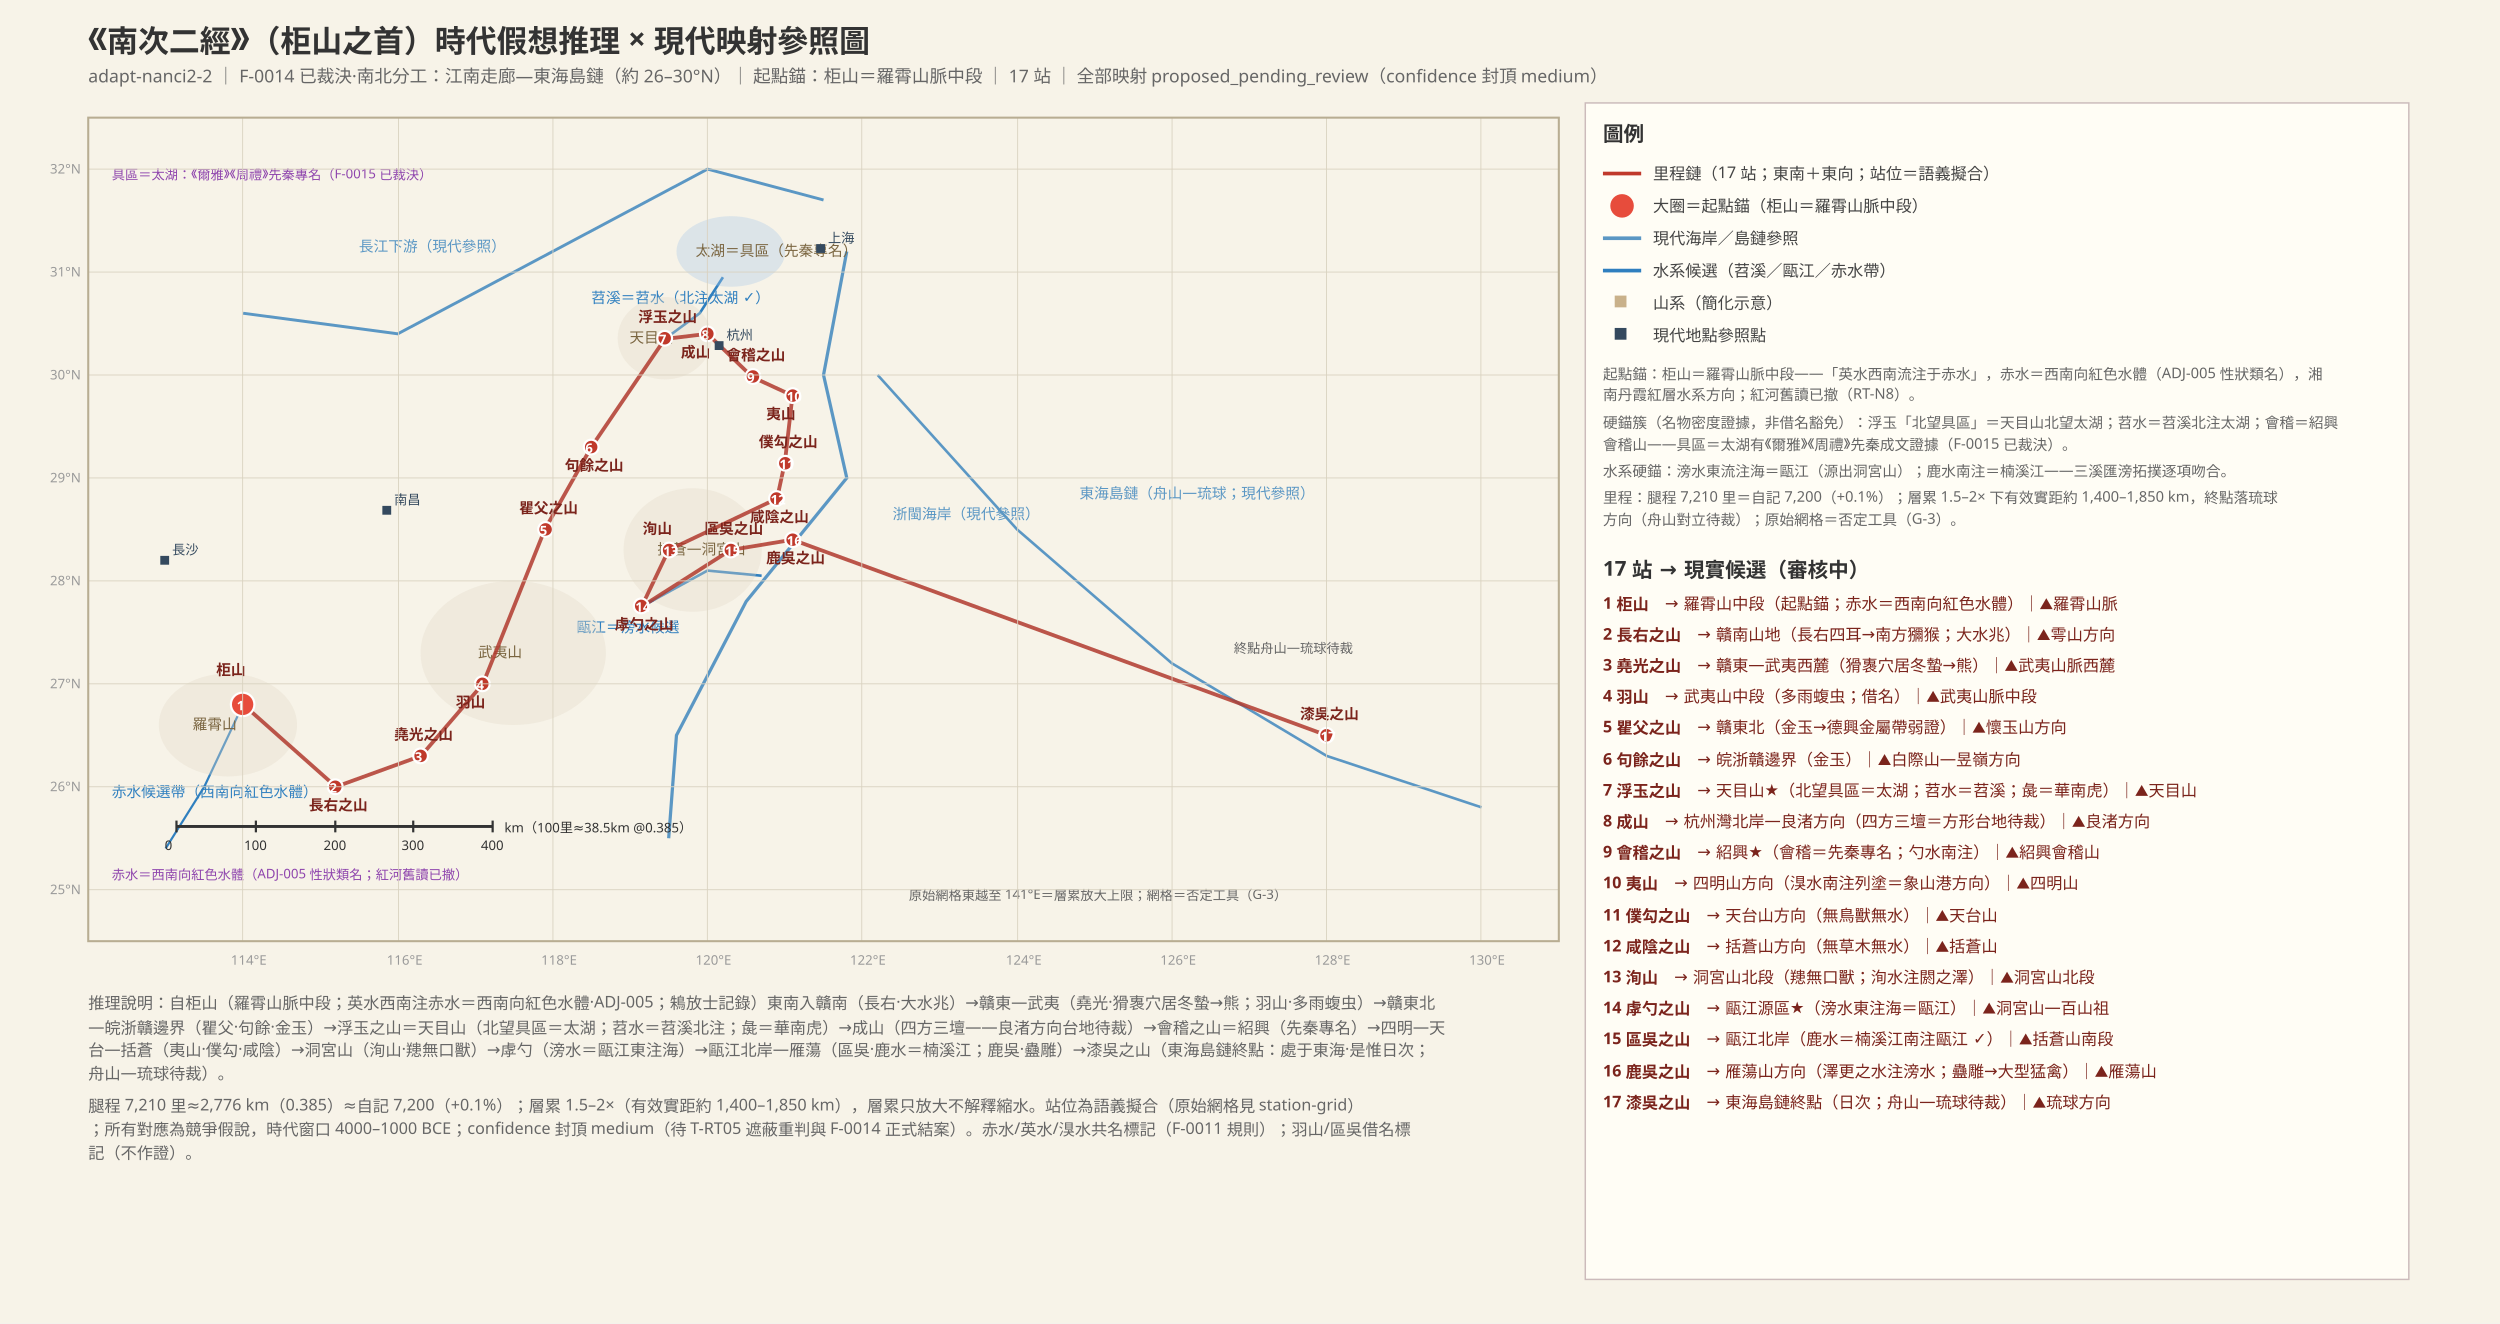
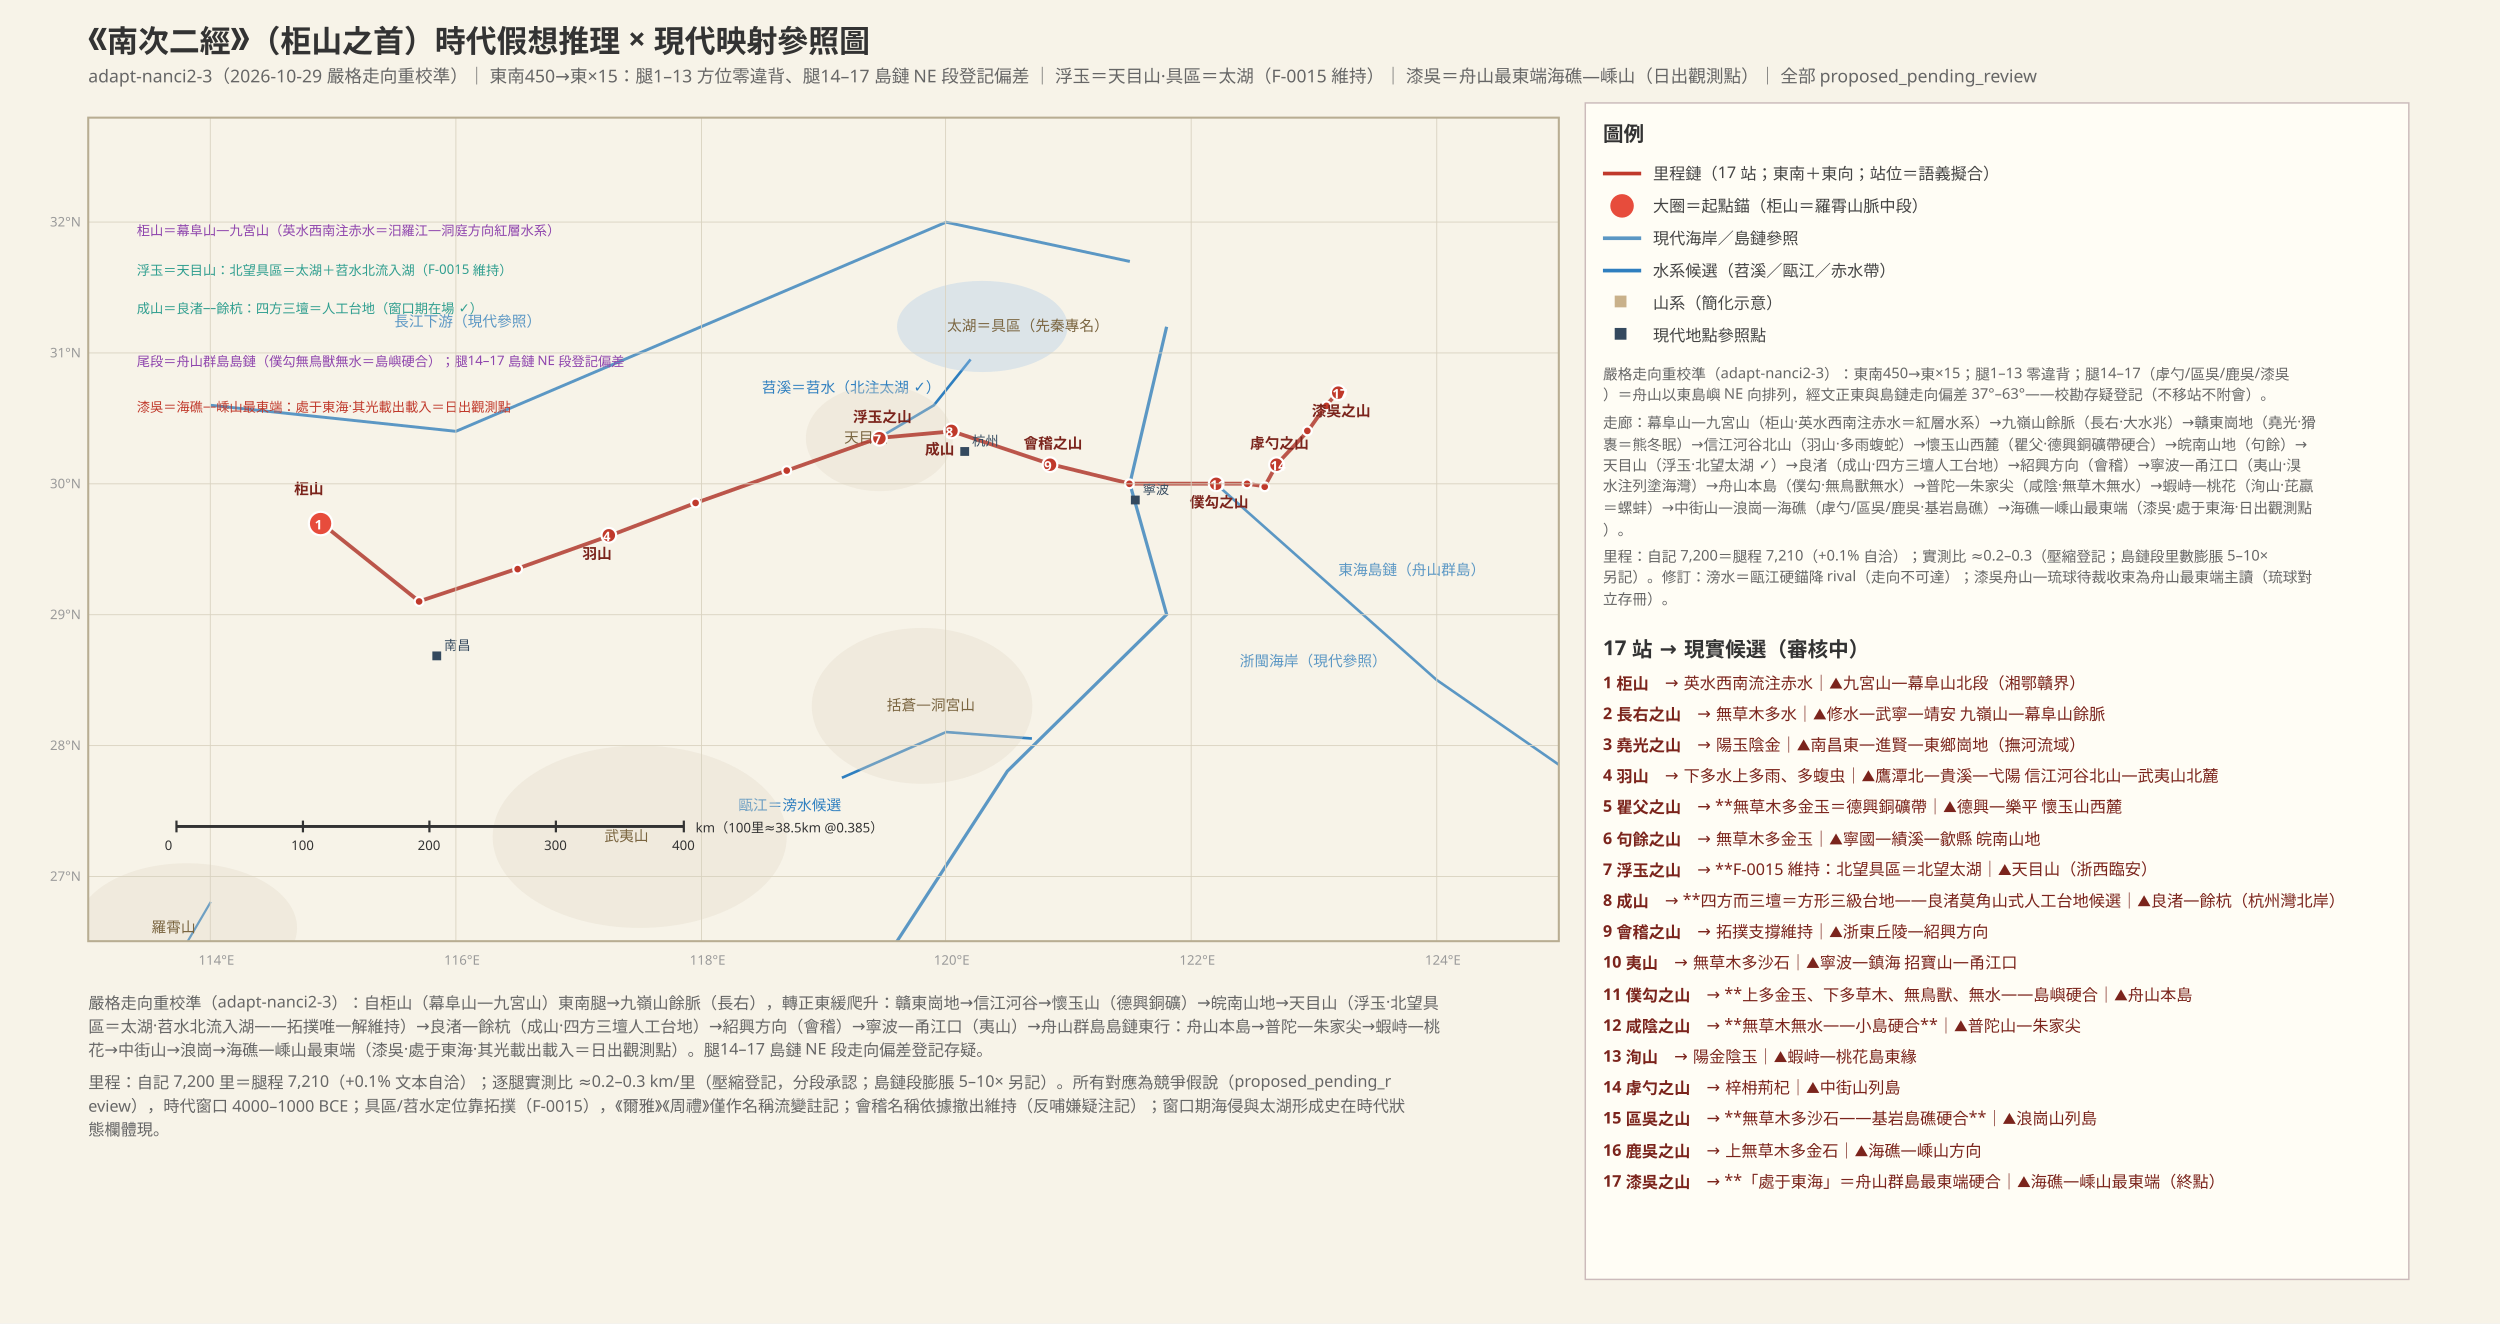
<svg xmlns="http://www.w3.org/2000/svg" width="1700" height="900" font-family="PingFang SC, Hiragino Sans GB, Microsoft YaHei, sans-serif">
  <rect width="1700" height="900" fill="#f7f3e8" />
  <defs>
    <marker id="arr" markerWidth="8" markerHeight="8" refX="7" refY="3" orient="auto">
      <path d="M0,0 L7,3 L0,6 Z" fill="#555" />
    </marker>
    <pattern id="sand" width="8" height="8" patternUnits="userSpaceOnUse">
      <rect width="8" height="8" fill="#efe3c0" />
      <circle cx="2" cy="2" r="0.8" fill="#d6b96a" />
      <circle cx="6" cy="6" r="0.8" fill="#d6b96a" />
    </pattern>
    <clipPath id="mapclip">
      <rect x="60" y="80" width="1000" height="560" />
    </clipPath>
  </defs>
  <text x="60" y="34" font-size="21" font-weight="bold" fill="#333">《南次二經》（柜山之首）時代假想推理 × 現代映射參照圖</text>
-   <text x="60" y="56" font-size="12" fill="#666">adapt-nanci2-2 ｜ F-0014 已裁決·南北分工：江南走廊—東海島鏈（約 26–30°N）｜ 起點錨：柜山＝羅霄山脈中段 ｜ 17 站 ｜ 全部映射 proposed_pending_review（confidence 封頂 medium）</text>
+   <text x="60" y="56" font-size="12" fill="#666">adapt-nanci2-3（2026-10-29 嚴格走向重校準）｜ 東南450→東×15：腿1–13 方位零違背、腿14–17 島鏈 NE 段登記偏差 ｜ 浮玉＝天目山·具區＝太湖（F-0015 維持）｜ 漆吳＝舟山最東端海礁—嵊山（日出觀測點）｜ 全部 proposed_pending_review</text>
  <g clip-path="url(#mapclip)">
-     <polyline points="165.3,213.0 270.5,227.0 375.8,171.0 481.1,115.0 560.0,136.0" fill="none" stroke="#5b97c4" stroke-width="2" />
-     <text x="244" y="171" font-size="10" fill="#5b97c4">長江下游（現代參照）</text>
-     <polyline points="575.8,171.0 560.0,255.0 575.8,325.0 507.4,409.0 460.0,500.0 454.7,570.0" fill="none" stroke="#5b97c4" stroke-width="2.2" />
-     <text x="607" y="353" font-size="10" fill="#5b97c4">浙閩海岸（現代參照）</text>
-     <polyline points="596.8,255.0 691.6,360.0 796.8,451.0 902.1,514.0 1007.4,549.0" fill="none" stroke="#5b97c4" stroke-width="1.8" />
-     <text x="734" y="339" font-size="10" fill="#5b97c4">東海島鏈（舟山—琉球；現代參照）</text>
-     <polyline points="436.3,412.5 481.1,388.0 517.9,391.5" fill="none" stroke="#2f7fbf" stroke-width="1.8" />
-     <text x="392" y="430" font-size="10" fill="#2f7fbf">甌江＝滂水候選</text>
-     <polyline points="452.1,230.5 475.8,213.0 491.6,188.5" fill="none" stroke="#2f7fbf" stroke-width="1.8" />
-     <text x="402" y="206" font-size="10" fill="#2f7fbf">苕溪＝苕水（北注太湖 ✓）</text>
-     <polyline points="165.3,479.0 138.9,535.0 112.6,577.0" fill="none" stroke="#2f7fbf" stroke-width="1.5" />
-     <text x="76" y="542" font-size="10" fill="#2f7fbf">赤水候選帶（西南向紅色水體）</text>
-     <ellipse cx="497" cy="171" rx="37" ry="24" fill="#a8c8e8" opacity="0.35" />
-     <text x="473" y="174" font-size="10" fill="#7a6540">太湖＝具區（先秦專名）</text>
-     <ellipse cx="155" cy="493" rx="47" ry="35" fill="#e2d9c8" opacity="0.35" />
-     <text x="131" y="496" font-size="10" fill="#7a6540">羅霄山</text>
-     <ellipse cx="349" cy="444" rx="63" ry="49" fill="#e2d9c8" opacity="0.35" />
-     <text x="325" y="447" font-size="10" fill="#7a6540">武夷山</text>
-     <ellipse cx="452" cy="230" rx="32" ry="28" fill="#e2d9c8" opacity="0.35" />
-     <text x="428" y="233" font-size="10" fill="#7a6540">天目山</text>
-     <ellipse cx="471" cy="374" rx="47" ry="42" fill="#e2d9c8" opacity="0.35" />
-     <text x="447" y="377" font-size="10" fill="#7a6540">括蒼—洞宮山</text>
-     <polyline points="165.3,479.0 228.4,535.0 286.3,514.0 328.4,465.0 370.5,360.0 402.1,304.0 452.1,230.5 481.1,227.0 511.6,256.4 538.9,269.0 533.7,314.5 528.4,339.0 454.7,374.0 436.3,412.5 496.8,374.0 538.9,367.0 902.1,500.0" fill="none" stroke="#b03a2e" stroke-width="2.6" opacity="0.85" />
-     <circle cx="165" cy="479" r="8" fill="#e74c3c" stroke="#fff" stroke-width="1.5" />
-     <text x="161" y="483" font-size="9" fill="#fff" font-weight="bold">1</text>
-     <text x="147" y="459" font-size="10" fill="#7b241c" font-weight="bold">柜山</text>
-     <circle cx="228" cy="535" r="5" fill="#c0392b" stroke="#fff" stroke-width="1.5" />
-     <text x="224" y="539" font-size="9" fill="#fff" font-weight="bold">2</text>
-     <text x="210" y="551" font-size="10" fill="#7b241c" font-weight="bold">長右之山</text>
-     <circle cx="286" cy="514" r="5" fill="#c0392b" stroke="#fff" stroke-width="1.5" />
-     <text x="282" y="518" font-size="9" fill="#fff" font-weight="bold">3</text>
-     <text x="268" y="503" font-size="10" fill="#7b241c" font-weight="bold">堯光之山</text>
-     <circle cx="328" cy="465" r="5" fill="#c0392b" stroke="#fff" stroke-width="1.5" />
-     <text x="324" y="469" font-size="9" fill="#fff" font-weight="bold">4</text>
-     <text x="310" y="481" font-size="10" fill="#7b241c" font-weight="bold">羽山</text>
-     <circle cx="371" cy="360" r="5" fill="#c0392b" stroke="#fff" stroke-width="1.5" />
-     <text x="367" y="364" font-size="9" fill="#fff" font-weight="bold">5</text>
-     <text x="353" y="349" font-size="10" fill="#7b241c" font-weight="bold">瞿父之山</text>
-     <circle cx="402" cy="304" r="5" fill="#c0392b" stroke="#fff" stroke-width="1.5" />
-     <text x="398" y="308" font-size="9" fill="#fff" font-weight="bold">6</text>
-     <text x="384" y="320" font-size="10" fill="#7b241c" font-weight="bold">句餘之山</text>
-     <circle cx="452" cy="230" r="5" fill="#c0392b" stroke="#fff" stroke-width="1.5" />
-     <text x="448" y="234" font-size="9" fill="#fff" font-weight="bold">7</text>
-     <text x="434" y="219" font-size="10" fill="#7b241c" font-weight="bold">浮玉之山</text>
-     <circle cx="481" cy="227" r="5" fill="#c0392b" stroke="#fff" stroke-width="1.5" />
-     <text x="477" y="231" font-size="9" fill="#fff" font-weight="bold">8</text>
-     <text x="463" y="243" font-size="10" fill="#7b241c" font-weight="bold">成山</text>
-     <circle cx="512" cy="256" r="5" fill="#c0392b" stroke="#fff" stroke-width="1.5" />
-     <text x="508" y="260" font-size="9" fill="#fff" font-weight="bold">9</text>
-     <text x="494" y="245" font-size="10" fill="#7b241c" font-weight="bold">會稽之山</text>
-     <circle cx="539" cy="269" r="5" fill="#c0392b" stroke="#fff" stroke-width="1.5" />
-     <text x="535" y="273" font-size="9" fill="#fff" font-weight="bold">10</text>
-     <text x="521" y="285" font-size="10" fill="#7b241c" font-weight="bold">夷山</text>
-     <circle cx="534" cy="315" r="5" fill="#c0392b" stroke="#fff" stroke-width="1.5" />
-     <text x="530" y="319" font-size="9" fill="#fff" font-weight="bold">11</text>
-     <text x="516" y="304" font-size="10" fill="#7b241c" font-weight="bold">僕勾之山</text>
-     <circle cx="528" cy="339" r="5" fill="#c0392b" stroke="#fff" stroke-width="1.5" />
-     <text x="524" y="343" font-size="9" fill="#fff" font-weight="bold">12</text>
-     <text x="510" y="355" font-size="10" fill="#7b241c" font-weight="bold">咸陰之山</text>
-     <circle cx="455" cy="374" r="5" fill="#c0392b" stroke="#fff" stroke-width="1.5" />
-     <text x="451" y="378" font-size="9" fill="#fff" font-weight="bold">13</text>
-     <text x="437" y="363" font-size="10" fill="#7b241c" font-weight="bold">洵山</text>
-     <circle cx="436" cy="412" r="5" fill="#c0392b" stroke="#fff" stroke-width="1.5" />
-     <text x="432" y="416" font-size="9" fill="#fff" font-weight="bold">14</text>
-     <text x="418" y="428" font-size="10" fill="#7b241c" font-weight="bold">虖勺之山</text>
-     <circle cx="497" cy="374" r="5" fill="#c0392b" stroke="#fff" stroke-width="1.5" />
-     <text x="493" y="378" font-size="9" fill="#fff" font-weight="bold">15</text>
-     <text x="479" y="363" font-size="10" fill="#7b241c" font-weight="bold">區吳之山</text>
-     <circle cx="539" cy="367" r="5" fill="#c0392b" stroke="#fff" stroke-width="1.5" />
-     <text x="535" y="371" font-size="9" fill="#fff" font-weight="bold">16</text>
-     <text x="521" y="383" font-size="10" fill="#7b241c" font-weight="bold">鹿吳之山</text>
-     <circle cx="902" cy="500" r="5" fill="#c0392b" stroke="#fff" stroke-width="1.5" />
-     <text x="898" y="504" font-size="9" fill="#fff" font-weight="bold">17</text>
-     <text x="884" y="489" font-size="10" fill="#7b241c" font-weight="bold">漆吳之山</text>
-     <text x="76" y="122" font-size="9" fill="#8e44ad">具區＝太湖：《爾雅》《周禮》先秦專名（F-0015 已裁決）</text>
-     <text x="76" y="598" font-size="9" fill="#8e44ad">赤水＝西南向紅色水體（ADJ-005 性狀類名；紅河舊讀已撤）</text>
-     <text x="618" y="612" font-size="9" fill="#666">原始網格東越至 141°E＝層累放大上限；網格＝否定工具（G-3）</text>
-     <text x="839" y="444" font-size="9" fill="#666">終點舟山—琉球待裁</text>
-     <rect x="109" y="378" width="6" height="6" fill="#34495e" />
-     <text x="117" y="377" font-size="9" fill="#34495e">長沙</text>
-     <rect x="260" y="344" width="6" height="6" fill="#34495e" />
-     <text x="268" y="343" font-size="9" fill="#34495e">南昌</text>
-     <rect x="486" y="232" width="6" height="6" fill="#34495e" />
-     <text x="494" y="231" font-size="9" fill="#34495e">杭州</text>
-     <rect x="555" y="166" width="6" height="6" fill="#34495e" />
-     <text x="563" y="165" font-size="9" fill="#34495e">上海</text>
+     <polyline points="143.3,275.6 310.0,293.3 476.7,222.2 643.3,151.1 768.3,177.8" fill="none" stroke="#5b97c4" stroke-width="2" />
+     <text x="268" y="222" font-size="10" fill="#5b97c4">長江下游（現代參照）</text>
+     <polyline points="793.3,222.2 768.3,328.9 793.3,417.8 685.0,524.4 610.0,640.0 601.7,728.9" fill="none" stroke="#5b97c4" stroke-width="2.2" />
+     <text x="843" y="453" font-size="10" fill="#5b97c4">浙閩海岸（現代參照）</text>
+     <polyline points="826.7,328.9 976.7,462.2 1143.3,577.8 1310.0,657.8 1476.7,702.2" fill="none" stroke="#5b97c4" stroke-width="1.8" />
+     <text x="910" y="391" font-size="10" fill="#5b97c4">東海島鏈（舟山群島）</text>
+     <polyline points="572.5,528.9 643.3,497.8 701.7,502.2" fill="none" stroke="#2f7fbf" stroke-width="1.8" />
+     <text x="502" y="551" font-size="10" fill="#2f7fbf">甌江＝滂水候選</text>
+     <polyline points="597.5,297.8 635.0,275.6 660.0,244.4" fill="none" stroke="#2f7fbf" stroke-width="1.8" />
+     <text x="518" y="267" font-size="10" fill="#2f7fbf">苕溪＝苕水（北注太湖 ✓）</text>
+     <polyline points="143.3,613.3 101.7,684.4 60.0,737.8" fill="none" stroke="#2f7fbf" stroke-width="1.5" />
+     <ellipse cx="668" cy="222" rx="58" ry="31" fill="#a8c8e8" opacity="0.35" />
+     <text x="644" y="225" font-size="10" fill="#7a6540">太湖＝具區（先秦專名）</text>
+     <ellipse cx="127" cy="631" rx="75" ry="44" fill="#e2d9c8" opacity="0.35" />
+     <text x="103" y="634" font-size="10" fill="#7a6540">羅霄山</text>
+     <ellipse cx="435" cy="569" rx="100" ry="62" fill="#e2d9c8" opacity="0.35" />
+     <text x="411" y="572" font-size="10" fill="#7a6540">武夷山</text>
+     <ellipse cx="598" cy="298" rx="50" ry="36" fill="#e2d9c8" opacity="0.35" />
+     <text x="574" y="301" font-size="10" fill="#7a6540">天目山</text>
+     <ellipse cx="627" cy="480" rx="75" ry="53" fill="#e2d9c8" opacity="0.35" />
+     <text x="603" y="483" font-size="10" fill="#7a6540">括蒼—洞宮山</text>
+     <polyline points="218.3,355.6 285.0,408.9 351.7,386.7 414.2,364.4 472.5,342.2 535.0,320.0 597.5,297.8 647.5,293.3 714.2,315.6 768.3,328.9 826.7,328.9 847.5,328.9 860.0,330.7 868.3,315.6 889.2,293.3 901.7,275.6 910.0,266.7" fill="none" stroke="#b03a2e" stroke-width="2.6" opacity="0.85" />
+     <circle cx="218" cy="356" r="8" fill="#e74c3c" stroke="#fff" stroke-width="1.5" />
+     <text x="214" y="360" font-size="9" fill="#fff" font-weight="bold">1</text>
+     <text x="200" y="336" font-size="10" fill="#7b241c" font-weight="bold">柜山</text>
+     <circle cx="285" cy="409" r="3" fill="#c0392b" stroke="#fff" stroke-width="1.5" />
+     <circle cx="352" cy="387" r="3" fill="#c0392b" stroke="#fff" stroke-width="1.5" />
+     <circle cx="414" cy="364" r="5" fill="#c0392b" stroke="#fff" stroke-width="1.5" />
+     <text x="410" y="368" font-size="9" fill="#fff" font-weight="bold">4</text>
+     <text x="396" y="380" font-size="10" fill="#7b241c" font-weight="bold">羽山</text>
+     <circle cx="473" cy="342" r="3" fill="#c0392b" stroke="#fff" stroke-width="1.5" />
+     <circle cx="535" cy="320" r="3" fill="#c0392b" stroke="#fff" stroke-width="1.5" />
+     <circle cx="598" cy="298" r="5" fill="#c0392b" stroke="#fff" stroke-width="1.5" />
+     <text x="594" y="302" font-size="9" fill="#fff" font-weight="bold">7</text>
+     <text x="580" y="287" font-size="10" fill="#7b241c" font-weight="bold">浮玉之山</text>
+     <circle cx="647" cy="293" r="5" fill="#c0392b" stroke="#fff" stroke-width="1.5" />
+     <text x="643" y="297" font-size="9" fill="#fff" font-weight="bold">8</text>
+     <text x="629" y="309" font-size="10" fill="#7b241c" font-weight="bold">成山</text>
+     <circle cx="714" cy="316" r="5" fill="#c0392b" stroke="#fff" stroke-width="1.5" />
+     <text x="710" y="320" font-size="9" fill="#fff" font-weight="bold">9</text>
+     <text x="696" y="305" font-size="10" fill="#7b241c" font-weight="bold">會稽之山</text>
+     <circle cx="768" cy="329" r="3" fill="#c0392b" stroke="#fff" stroke-width="1.5" />
+     <circle cx="827" cy="329" r="5" fill="#c0392b" stroke="#fff" stroke-width="1.5" />
+     <text x="823" y="333" font-size="9" fill="#fff" font-weight="bold">11</text>
+     <text x="809" y="345" font-size="10" fill="#7b241c" font-weight="bold">僕勾之山</text>
+     <circle cx="848" cy="329" r="3" fill="#c0392b" stroke="#fff" stroke-width="1.5" />
+     <circle cx="860" cy="331" r="3" fill="#c0392b" stroke="#fff" stroke-width="1.5" />
+     <circle cx="868" cy="316" r="5" fill="#c0392b" stroke="#fff" stroke-width="1.5" />
+     <text x="864" y="320" font-size="9" fill="#fff" font-weight="bold">14</text>
+     <text x="850" y="305" font-size="10" fill="#7b241c" font-weight="bold">虖勺之山</text>
+     <circle cx="889" cy="293" r="3" fill="#c0392b" stroke="#fff" stroke-width="1.5" />
+     <circle cx="902" cy="276" r="3" fill="#c0392b" stroke="#fff" stroke-width="1.5" />
+     <circle cx="910" cy="267" r="5" fill="#c0392b" stroke="#fff" stroke-width="1.5" />
+     <text x="906" y="271" font-size="9" fill="#fff" font-weight="bold">17</text>
+     <text x="892" y="283" font-size="10" fill="#7b241c" font-weight="bold">漆吳之山</text>
+     <text x="93" y="160" font-size="9" fill="#8e44ad">柜山＝幕阜山—九宮山（英水西南注赤水＝汨羅江—洞庭方向紅層水系）</text>
+     <text x="93" y="187" font-size="9" fill="#2f9e8f">浮玉＝天目山：北望具區＝太湖＋苕水北流入湖（F-0015 維持）</text>
+     <text x="93" y="213" font-size="9" fill="#2f9e8f">成山＝良渚—餘杭：四方三壇＝人工台地（窗口期在場 ✓）</text>
+     <text x="93" y="249" font-size="9" fill="#8e44ad">尾段＝舟山群島島鏈（僕勾無鳥獸無水＝島嶼硬合）；腿14–17 島鏈 NE 段登記偏差</text>
+     <text x="93" y="280" font-size="9" fill="#c0392b">漆吳＝海礁—嵊山最東端：處于東海·其光載出載入＝日出觀測點</text>
+     <rect x="294" y="443" width="6" height="6" fill="#34495e" />
+     <text x="302" y="442" font-size="9" fill="#34495e">南昌</text>
+     <rect x="653" y="304" width="6" height="6" fill="#34495e" />
+     <text x="661" y="303" font-size="9" fill="#34495e">杭州</text>
+     <rect x="769" y="337" width="6" height="6" fill="#34495e" />
+     <text x="777" y="336" font-size="9" fill="#34495e">寧波</text>
  </g>
-   <line x1="165" y1="640" x2="165" y2="80" stroke="#d9d2c0" stroke-width="0.6" />
-   <text x="157" y="656" font-size="9" fill="#999">114°E</text>
-   <line x1="271" y1="640" x2="271" y2="80" stroke="#d9d2c0" stroke-width="0.6" />
-   <text x="263" y="656" font-size="9" fill="#999">116°E</text>
-   <line x1="376" y1="640" x2="376" y2="80" stroke="#d9d2c0" stroke-width="0.6" />
-   <text x="368" y="656" font-size="9" fill="#999">118°E</text>
-   <line x1="481" y1="640" x2="481" y2="80" stroke="#d9d2c0" stroke-width="0.6" />
-   <text x="473" y="656" font-size="9" fill="#999">120°E</text>
-   <line x1="586" y1="640" x2="586" y2="80" stroke="#d9d2c0" stroke-width="0.6" />
-   <text x="578" y="656" font-size="9" fill="#999">122°E</text>
-   <line x1="692" y1="640" x2="692" y2="80" stroke="#d9d2c0" stroke-width="0.6" />
-   <text x="684" y="656" font-size="9" fill="#999">124°E</text>
-   <line x1="797" y1="640" x2="797" y2="80" stroke="#d9d2c0" stroke-width="0.6" />
-   <text x="789" y="656" font-size="9" fill="#999">126°E</text>
-   <line x1="902" y1="640" x2="902" y2="80" stroke="#d9d2c0" stroke-width="0.6" />
-   <text x="894" y="656" font-size="9" fill="#999">128°E</text>
-   <line x1="1007" y1="640" x2="1007" y2="80" stroke="#d9d2c0" stroke-width="0.6" />
-   <text x="999" y="656" font-size="9" fill="#999">130°E</text>
-   <line x1="60" y1="605" x2="1060" y2="605" stroke="#d9d2c0" stroke-width="0.6" />
-   <text x="34" y="608" font-size="9" fill="#999">25°N</text>
-   <line x1="60" y1="535" x2="1060" y2="535" stroke="#d9d2c0" stroke-width="0.6" />
-   <text x="34" y="538" font-size="9" fill="#999">26°N</text>
-   <line x1="60" y1="465" x2="1060" y2="465" stroke="#d9d2c0" stroke-width="0.6" />
-   <text x="34" y="468" font-size="9" fill="#999">27°N</text>
-   <line x1="60" y1="395" x2="1060" y2="395" stroke="#d9d2c0" stroke-width="0.6" />
-   <text x="34" y="398" font-size="9" fill="#999">28°N</text>
-   <line x1="60" y1="325" x2="1060" y2="325" stroke="#d9d2c0" stroke-width="0.6" />
-   <text x="34" y="328" font-size="9" fill="#999">29°N</text>
-   <line x1="60" y1="255" x2="1060" y2="255" stroke="#d9d2c0" stroke-width="0.6" />
-   <text x="34" y="258" font-size="9" fill="#999">30°N</text>
-   <line x1="60" y1="185" x2="1060" y2="185" stroke="#d9d2c0" stroke-width="0.6" />
-   <text x="34" y="188" font-size="9" fill="#999">31°N</text>
-   <line x1="60" y1="115" x2="1060" y2="115" stroke="#d9d2c0" stroke-width="0.6" />
-   <text x="34" y="118" font-size="9" fill="#999">32°N</text>
+   <line x1="143" y1="640" x2="143" y2="80" stroke="#d9d2c0" stroke-width="0.6" />
+   <text x="135" y="656" font-size="9" fill="#999">114°E</text>
+   <line x1="310" y1="640" x2="310" y2="80" stroke="#d9d2c0" stroke-width="0.6" />
+   <text x="302" y="656" font-size="9" fill="#999">116°E</text>
+   <line x1="477" y1="640" x2="477" y2="80" stroke="#d9d2c0" stroke-width="0.6" />
+   <text x="469" y="656" font-size="9" fill="#999">118°E</text>
+   <line x1="643" y1="640" x2="643" y2="80" stroke="#d9d2c0" stroke-width="0.6" />
+   <text x="635" y="656" font-size="9" fill="#999">120°E</text>
+   <line x1="810" y1="640" x2="810" y2="80" stroke="#d9d2c0" stroke-width="0.6" />
+   <text x="802" y="656" font-size="9" fill="#999">122°E</text>
+   <line x1="977" y1="640" x2="977" y2="80" stroke="#d9d2c0" stroke-width="0.6" />
+   <text x="969" y="656" font-size="9" fill="#999">124°E</text>
+   <line x1="60" y1="596" x2="1060" y2="596" stroke="#d9d2c0" stroke-width="0.6" />
+   <text x="34" y="599" font-size="9" fill="#999">27°N</text>
+   <line x1="60" y1="507" x2="1060" y2="507" stroke="#d9d2c0" stroke-width="0.6" />
+   <text x="34" y="510" font-size="9" fill="#999">28°N</text>
+   <line x1="60" y1="418" x2="1060" y2="418" stroke="#d9d2c0" stroke-width="0.6" />
+   <text x="34" y="421" font-size="9" fill="#999">29°N</text>
+   <line x1="60" y1="329" x2="1060" y2="329" stroke="#d9d2c0" stroke-width="0.6" />
+   <text x="34" y="332" font-size="9" fill="#999">30°N</text>
+   <line x1="60" y1="240" x2="1060" y2="240" stroke="#d9d2c0" stroke-width="0.6" />
+   <text x="34" y="243" font-size="9" fill="#999">31°N</text>
+   <line x1="60" y1="151" x2="1060" y2="151" stroke="#d9d2c0" stroke-width="0.6" />
+   <text x="34" y="154" font-size="9" fill="#999">32°N</text>
  <rect x="60" y="80" width="1000" height="560" fill="none" stroke="#b8ad92" stroke-width="1.4" />
-   <line x1="120" y1="562" x2="335" y2="562" stroke="#333" stroke-width="2" />
+   <line x1="120" y1="562" x2="465" y2="562" stroke="#333" stroke-width="2" />
  <line x1="120" y1="558" x2="120" y2="566" stroke="#333" stroke-width="1.5" />
  <text x="112" y="578" font-size="9" fill="#333">0</text>
-   <line x1="174" y1="558" x2="174" y2="566" stroke="#333" stroke-width="1.5" />
-   <text x="166" y="578" font-size="9" fill="#333">100</text>
-   <line x1="228" y1="558" x2="228" y2="566" stroke="#333" stroke-width="1.5" />
-   <text x="220" y="578" font-size="9" fill="#333">200</text>
-   <line x1="281" y1="558" x2="281" y2="566" stroke="#333" stroke-width="1.5" />
-   <text x="273" y="578" font-size="9" fill="#333">300</text>
-   <line x1="335" y1="558" x2="335" y2="566" stroke="#333" stroke-width="1.5" />
-   <text x="327" y="578" font-size="9" fill="#333">400</text>
-   <text x="343" y="566" font-size="9" fill="#333">km（100里≈38.5km @0.385）</text>
+   <line x1="206" y1="558" x2="206" y2="566" stroke="#333" stroke-width="1.5" />
+   <text x="198" y="578" font-size="9" fill="#333">100</text>
+   <line x1="292" y1="558" x2="292" y2="566" stroke="#333" stroke-width="1.5" />
+   <text x="284" y="578" font-size="9" fill="#333">200</text>
+   <line x1="378" y1="558" x2="378" y2="566" stroke="#333" stroke-width="1.5" />
+   <text x="370" y="578" font-size="9" fill="#333">300</text>
+   <line x1="465" y1="558" x2="465" y2="566" stroke="#333" stroke-width="1.5" />
+   <text x="457" y="578" font-size="9" fill="#333">400</text>
+   <text x="473" y="566" font-size="9" fill="#333">km（100里≈38.5km @0.385）</text>
  <rect x="1078" y="70" width="560" height="800" fill="#fffdf5" stroke="#cbb" />
  <text x="1090" y="96" font-size="14" font-weight="bold" fill="#333">圖例</text>
  <line x1="1090" y1="118" x2="1116" y2="118" stroke="#c0392b" stroke-width="2.5" />
  <text x="1124" y="122" font-size="11" fill="#444">里程鏈（17 站；東南＋東向；站位＝語義擬合）</text>
  <circle cx="1103" cy="140" r="8" fill="#e74c3c" />
  <text x="1124" y="144" font-size="11" fill="#444">大圈＝起點錨（柜山＝羅霄山脈中段）</text>
  <line x1="1090" y1="162" x2="1116" y2="162" stroke="#5b97c4" stroke-width="2.5" />
  <text x="1124" y="166" font-size="11" fill="#444">現代海岸／島鏈參照</text>
  <line x1="1090" y1="184" x2="1116" y2="184" stroke="#2f7fbf" stroke-width="2.5" />
  <text x="1124" y="188" font-size="11" fill="#444">水系候選（苕溪／甌江／赤水帶）</text>
  <rect x="1098" y="201" width="8" height="8" fill="#c9b18a" />
  <text x="1124" y="210" font-size="11" fill="#444">山系（簡化示意）</text>
  <rect x="1098" y="223" width="8" height="8" fill="#34495e" />
  <text x="1124" y="232" font-size="11" fill="#444">現代地點參照點</text>
-   <text x="1090" y="258" font-size="10" fill="#666">起點錨：柜山＝羅霄山脈中段——「英水西南流注于赤水」，赤水＝西南向紅色水體（ADJ-005 性狀類名），湘</text>
-   <text x="1090" y="272" font-size="10" fill="#666">南丹霞紅層水系方向；紅河舊讀已撤（RT-N8）。</text>
-   <text x="1090" y="291" font-size="10" fill="#666">硬錨簇（名物密度證據，非借名豁免）：浮玉「北望具區」＝天目山北望太湖；苕水＝苕溪北注太湖；會稽＝紹興</text>
-   <text x="1090" y="306" font-size="10" fill="#666">會稽山——具區＝太湖有《爾雅》《周禮》先秦成文證據（F-0015 已裁決）。</text>
-   <text x="1090" y="324" font-size="10" fill="#666">水系硬錨：滂水東流注海＝甌江（源出洞宮山）；鹿水南注＝楠溪江——三溪匯滂拓撲逐項吻合。</text>
-   <text x="1090" y="342" font-size="10" fill="#666">里程：腿程 7,210 里＝自記 7,200（+0.1%）；層累 1.5–2× 下有效實距約 1,400–1,850 km，終點落琉球</text>
-   <text x="1090" y="357" font-size="10" fill="#666">方向（舟山對立待裁）；原始網格＝否定工具（G-3）。</text>
-   <text x="1090" y="391.5" font-size="14" font-weight="bold" fill="#333">17 站 → 現實候選（審核中）</text>
-   <text x="1090" y="414" font-size="11" fill="#7b241c">
-     <tspan font-weight="bold"> 1 柜山</tspan>　→ 羅霄山中段（起點錨；赤水＝西南向紅色水體）｜⛰羅霄山脈</text>
-   <text x="1090" y="435" font-size="11" fill="#7b241c">
-     <tspan font-weight="bold"> 2 長右之山</tspan>　→ 贛南山地（長右四耳→南方獼猴；大水兆）｜⛰雩山方向</text>
-   <text x="1090" y="456" font-size="11" fill="#7b241c">
-     <tspan font-weight="bold"> 3 堯光之山</tspan>　→ 贛東—武夷西麓（猾褢穴居冬蟄→熊）｜⛰武夷山脈西麓</text>
-   <text x="1090" y="477" font-size="11" fill="#7b241c">
-     <tspan font-weight="bold"> 4 羽山</tspan>　→ 武夷山中段（多雨蝮虫；借名）｜⛰武夷山脈中段</text>
-   <text x="1090" y="498" font-size="11" fill="#7b241c">
-     <tspan font-weight="bold"> 5 瞿父之山</tspan>　→ 贛東北（金玉→德興金屬帶弱證）｜⛰懷玉山方向</text>
-   <text x="1090" y="520" font-size="11" fill="#7b241c">
-     <tspan font-weight="bold"> 6 句餘之山</tspan>　→ 皖浙贛邊界（金玉）｜⛰白際山—昱嶺方向</text>
-   <text x="1090" y="541" font-size="11" fill="#7b241c">
-     <tspan font-weight="bold"> 7 浮玉之山</tspan>　→ 天目山★（北望具區＝太湖；苕水＝苕溪；彘＝華南虎）｜⛰天目山</text>
-   <text x="1090" y="562" font-size="11" fill="#7b241c">
-     <tspan font-weight="bold"> 8 成山</tspan>　→ 杭州灣北岸—良渚方向（四方三壇＝方形台地待裁）｜⛰良渚方向</text>
-   <text x="1090" y="583" font-size="11" fill="#7b241c">
-     <tspan font-weight="bold"> 9 會稽之山</tspan>　→ 紹興★（會稽＝先秦專名；勺水南注）｜⛰紹興會稽山</text>
-   <text x="1090" y="604" font-size="11" fill="#7b241c">
-     <tspan font-weight="bold">10 夷山</tspan>　→ 四明山方向（湨水南注列塗＝象山港方向）｜⛰四明山</text>
-   <text x="1090" y="626" font-size="11" fill="#7b241c">
-     <tspan font-weight="bold">11 僕勾之山</tspan>　→ 天台山方向（無鳥獸無水）｜⛰天台山</text>
-   <text x="1090" y="647" font-size="11" fill="#7b241c">
-     <tspan font-weight="bold">12 咸陰之山</tspan>　→ 括蒼山方向（無草木無水）｜⛰括蒼山</text>
-   <text x="1090" y="668" font-size="11" fill="#7b241c">
-     <tspan font-weight="bold">13 洵山</tspan>　→ 洞宮山北段（䍺無口獸；洵水注閼之澤）｜⛰洞宮山北段</text>
-   <text x="1090" y="689" font-size="11" fill="#7b241c">
-     <tspan font-weight="bold">14 虖勺之山</tspan>　→ 甌江源區★（滂水東注海＝甌江）｜⛰洞宮山—百山祖</text>
-   <text x="1090" y="710" font-size="11" fill="#7b241c">
-     <tspan font-weight="bold">15 區吳之山</tspan>　→ 甌江北岸（鹿水＝楠溪江南注甌江 ✓）｜⛰括蒼山南段</text>
-   <text x="1090" y="732" font-size="11" fill="#7b241c">
-     <tspan font-weight="bold">16 鹿吳之山</tspan>　→ 雁蕩山方向（澤更之水注滂水；蠱雕→大型猛禽）｜⛰雁蕩山</text>
-   <text x="1090" y="753" font-size="11" fill="#7b241c">
-     <tspan font-weight="bold">17 漆吳之山</tspan>　→ 東海島鏈終點（日次；舟山—琉球待裁）｜⛰琉球方向</text>
-   <text x="60" y="686" font-size="11" fill="#666">推理說明：自柜山（羅霄山脈中段；英水西南注赤水＝西南向紅色水體·ADJ-005；鴸放士記錄）東南入贛南（長右·大水兆）→贛東—武夷（堯光·猾褢穴居冬蟄→熊；羽山·多雨蝮虫）→贛東北</text>
-   <text x="60" y="702" font-size="11" fill="#666">—皖浙贛邊界（瞿父·句餘·金玉）→浮玉之山＝天目山（北望具區＝太湖；苕水＝苕溪北注；彘＝華南虎）→成山（四方三壇——良渚方向台地待裁）→會稽之山＝紹興（先秦專名）→四明—天</text>
-   <text x="60" y="718" font-size="11" fill="#666">台—括蒼（夷山·僕勾·咸陰）→洞宮山（洵山·䍺無口獸）→虖勺（滂水＝甌江東注海）→甌江北岸—雁蕩（區吳·鹿水＝楠溪江；鹿吳·蠱雕）→漆吳之山（東海島鏈終點：處于東海·是惟日次；</text>
-   <text x="60" y="734" font-size="11" fill="#666">舟山—琉球待裁）。</text>
-   <text x="60" y="756" font-size="11" fill="#666">腿程 7,210 里≈2,776 km（0.385）≈自記 7,200（+0.1%）；層累 1.5–2×（有效實距約 1,400–1,850 km），層累只放大不解釋縮水。站位為語義擬合（原始網格見 station-grid）</text>
-   <text x="60" y="772" font-size="11" fill="#666">；所有對應為競爭假說，時代窗口 4000–1000 BCE；confidence 封頂 medium（待 T-RT05 遮蔽重判與 F-0014 正式結案）。赤水/英水/湨水共名標記（F-0011 規則）；羽山/區吳借名標</text>
-   <text x="60" y="788" font-size="11" fill="#666">記（不作證）。</text>
+   <text x="1090" y="258" font-size="10" fill="#666">嚴格走向重校準（adapt-nanci2-3）：東南450→東×15；腿1–13 零違背；腿14–17（虖勺/區吳/鹿吳/漆吳</text>
+   <text x="1090" y="272" font-size="10" fill="#666">）＝舟山以東島嶼 NE 向排列，經文正東與島鏈走向偏差 37°–63°——校勘存疑登記（不移站不附會）。</text>
+   <text x="1090" y="291" font-size="10" fill="#666">走廊：幕阜山—九宮山（柜山·英水西南注赤水＝紅層水系）→九嶺山餘脈（長右·大水兆）→贛東崗地（堯光·猾</text>
+   <text x="1090" y="306" font-size="10" fill="#666">褢＝熊冬眠）→信江河谷北山（羽山·多雨蝮蛇）→懷玉山西麓（瞿父·德興銅礦帶硬合）→皖南山地（句餘）→</text>
+   <text x="1090" y="320" font-size="10" fill="#666">天目山（浮玉·北望太湖 ✓）→良渚（成山·四方三壇人工台地）→紹興方向（會稽）→寧波—甬江口（夷山·湨</text>
+   <text x="1090" y="334" font-size="10" fill="#666">水注列塗海灣）→舟山本島（僕勾·無鳥獸無水）→普陀—朱家尖（咸陰·無草木無水）→蝦峙—桃花（洵山·芘蠃</text>
+   <text x="1090" y="349" font-size="10" fill="#666">＝螺蚌）→中街山—浪崗—海礁（虖勺/區吳/鹿吳·基岩島礁）→海礁—嵊山最東端（漆吳·處于東海·日出觀測點</text>
+   <text x="1090" y="364" font-size="10" fill="#666">）。</text>
+   <text x="1090" y="382" font-size="10" fill="#666">里程：自記 7,200＝腿程 7,210（+0.1% 自洽）；實測比 ≈0.2–0.3（壓縮登記；島鏈段里數膨脹 5–10× </text>
+   <text x="1090" y="396" font-size="10" fill="#666">另記）。修訂：滂水＝甌江硬錨降 rival（走向不可達）；漆吳舟山—琉球待裁收束為舟山最東端主讀（琉球對</text>
+   <text x="1090" y="411" font-size="10" fill="#666">立存冊）。</text>
+   <text x="1090" y="445.5" font-size="14" font-weight="bold" fill="#333">17 站 → 現實候選（審核中）</text>
+   <text x="1090" y="468" font-size="11" fill="#7b241c">
+     <tspan font-weight="bold"> 1 柜山</tspan>　→ 英水西南流注赤水｜⛰九宮山—幕阜山北段（湘鄂贛界）</text>
+   <text x="1090" y="489" font-size="11" fill="#7b241c">
+     <tspan font-weight="bold"> 2 長右之山</tspan>　→ 無草木多水｜⛰修水—武寧—靖安 九嶺山—幕阜山餘脈</text>
+   <text x="1090" y="510" font-size="11" fill="#7b241c">
+     <tspan font-weight="bold"> 3 堯光之山</tspan>　→ 陽玉陰金｜⛰南昌東—進賢—東鄉崗地（撫河流域）</text>
+   <text x="1090" y="531" font-size="11" fill="#7b241c">
+     <tspan font-weight="bold"> 4 羽山</tspan>　→ 下多水上多雨、多蝮虫｜⛰鷹潭北—貴溪—弋陽 信江河谷北山—武夷山北麓</text>
+   <text x="1090" y="552" font-size="11" fill="#7b241c">
+     <tspan font-weight="bold"> 5 瞿父之山</tspan>　→ **無草木多金玉＝德興銅礦帶｜⛰德興—樂平 懷玉山西麓</text>
+   <text x="1090" y="574" font-size="11" fill="#7b241c">
+     <tspan font-weight="bold"> 6 句餘之山</tspan>　→ 無草木多金玉｜⛰寧國—績溪—歙縣 皖南山地</text>
+   <text x="1090" y="595" font-size="11" fill="#7b241c">
+     <tspan font-weight="bold"> 7 浮玉之山</tspan>　→ **F-0015 維持：北望具區＝北望太湖｜⛰天目山（浙西臨安）</text>
+   <text x="1090" y="616" font-size="11" fill="#7b241c">
+     <tspan font-weight="bold"> 8 成山</tspan>　→ **四方而三壇＝方形三級台地——良渚莫角山式人工台地候選｜⛰良渚—餘杭（杭州灣北岸）</text>
+   <text x="1090" y="637" font-size="11" fill="#7b241c">
+     <tspan font-weight="bold"> 9 會稽之山</tspan>　→ 拓撲支撐維持｜⛰浙東丘陵—紹興方向</text>
+   <text x="1090" y="658" font-size="11" fill="#7b241c">
+     <tspan font-weight="bold">10 夷山</tspan>　→ 無草木多沙石｜⛰寧波—鎮海 招寶山—甬江口</text>
+   <text x="1090" y="680" font-size="11" fill="#7b241c">
+     <tspan font-weight="bold">11 僕勾之山</tspan>　→ **上多金玉、下多草木、無鳥獸、無水——島嶼硬合｜⛰舟山本島</text>
+   <text x="1090" y="701" font-size="11" fill="#7b241c">
+     <tspan font-weight="bold">12 咸陰之山</tspan>　→ **無草木無水——小島硬合**｜⛰普陀山—朱家尖</text>
+   <text x="1090" y="722" font-size="11" fill="#7b241c">
+     <tspan font-weight="bold">13 洵山</tspan>　→ 陽金陰玉｜⛰蝦峙—桃花島東緣</text>
+   <text x="1090" y="743" font-size="11" fill="#7b241c">
+     <tspan font-weight="bold">14 虖勺之山</tspan>　→ 梓枏荊杞｜⛰中街山列島</text>
+   <text x="1090" y="764" font-size="11" fill="#7b241c">
+     <tspan font-weight="bold">15 區吳之山</tspan>　→ **無草木多沙石——基岩島礁硬合**｜⛰浪崗山列島</text>
+   <text x="1090" y="786" font-size="11" fill="#7b241c">
+     <tspan font-weight="bold">16 鹿吳之山</tspan>　→ 上無草木多金石｜⛰海礁—嵊山方向</text>
+   <text x="1090" y="807" font-size="11" fill="#7b241c">
+     <tspan font-weight="bold">17 漆吳之山</tspan>　→ **「處于東海」＝舟山群島最東端硬合｜⛰海礁—嵊山最東端（終點）</text>
+   <text x="60" y="686" font-size="11" fill="#666">嚴格走向重校準（adapt-nanci2-3）：自柜山（幕阜山—九宮山）東南腿→九嶺山餘脈（長右），轉正東緩爬升：贛東崗地→信江河谷→懷玉山（德興銅礦）→皖南山地→天目山（浮玉·北望具</text>
+   <text x="60" y="702" font-size="11" fill="#666">區＝太湖·苕水北流入湖——拓撲唯一解維持）→良渚—餘杭（成山·四方三壇人工台地）→紹興方向（會稽）→寧波—甬江口（夷山）→舟山群島島鏈東行：舟山本島→普陀—朱家尖→蝦峙—桃</text>
+   <text x="60" y="718" font-size="11" fill="#666">花→中街山→浪崗→海礁—嵊山最東端（漆吳·處于東海·其光載出載入＝日出觀測點）。腿14–17 島鏈 NE 段走向偏差登記存疑。</text>
+   <text x="60" y="740" font-size="11" fill="#666">里程：自記 7,200 里＝腿程 7,210（+0.1% 文本自洽）；逐腿實測比 ≈0.2–0.3 km/里（壓縮登記，分段承認；島鏈段膨脹 5–10× 另記）。所有對應為競爭假說（proposed_pending_r</text>
+   <text x="60" y="756" font-size="11" fill="#666">eview），時代窗口 4000–1000 BCE；具區/苕水定位靠拓撲（F-0015），《爾雅》《周禮》僅作名稱流變註記；會稽名稱依據撤出維持（反哺嫌疑注記）；窗口期海侵與太湖形成史在時代狀</text>
+   <text x="60" y="772" font-size="11" fill="#666">態欄體現。</text>
</svg>
